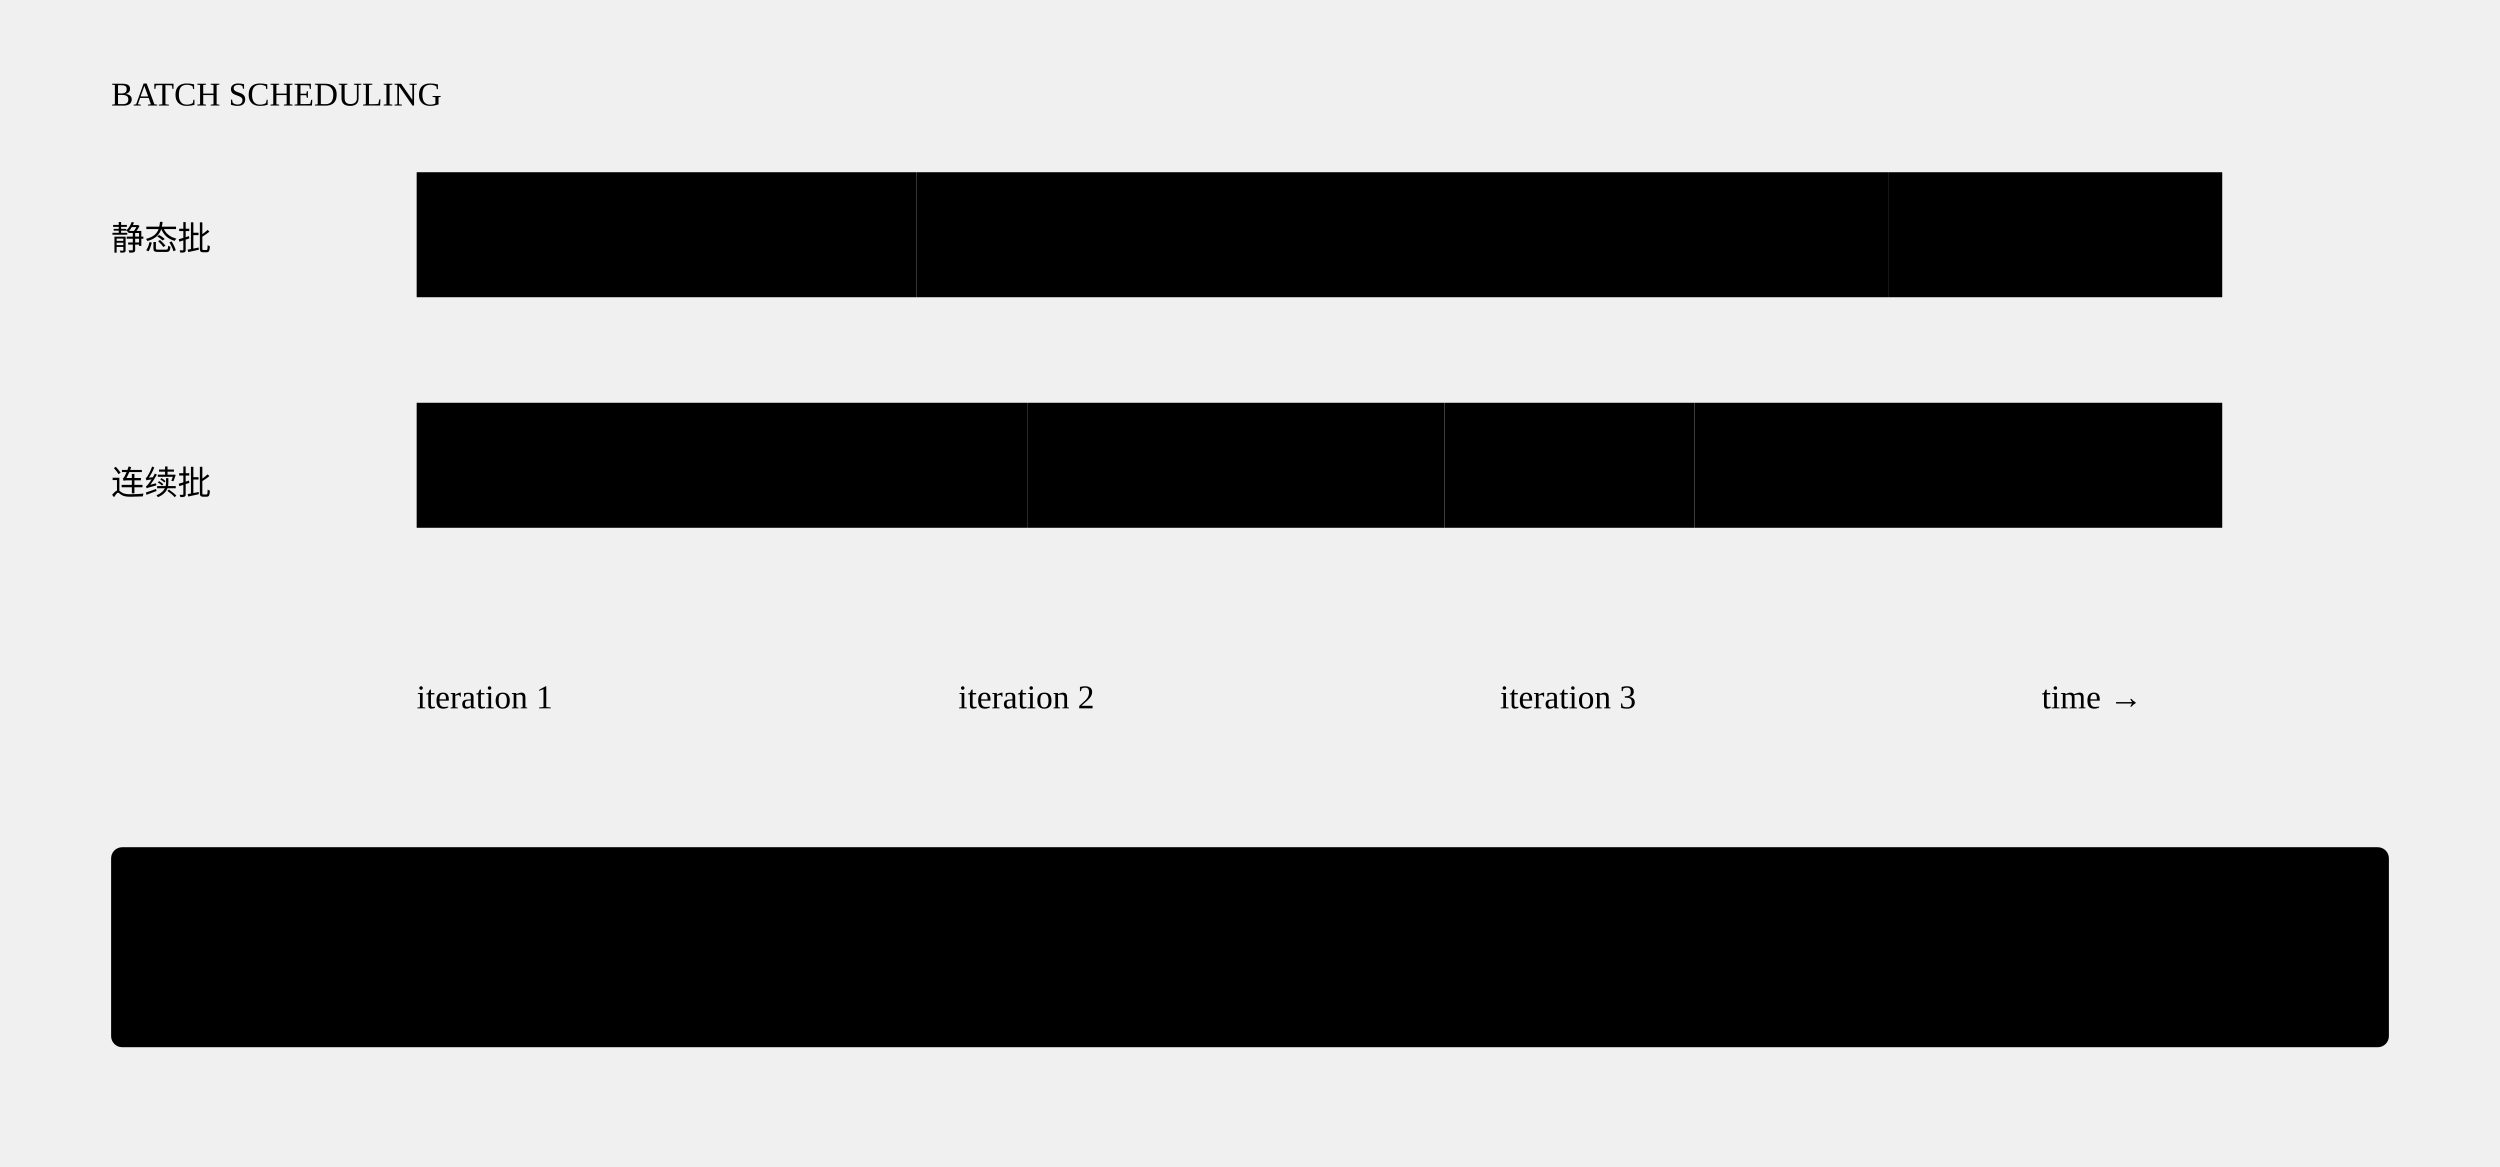
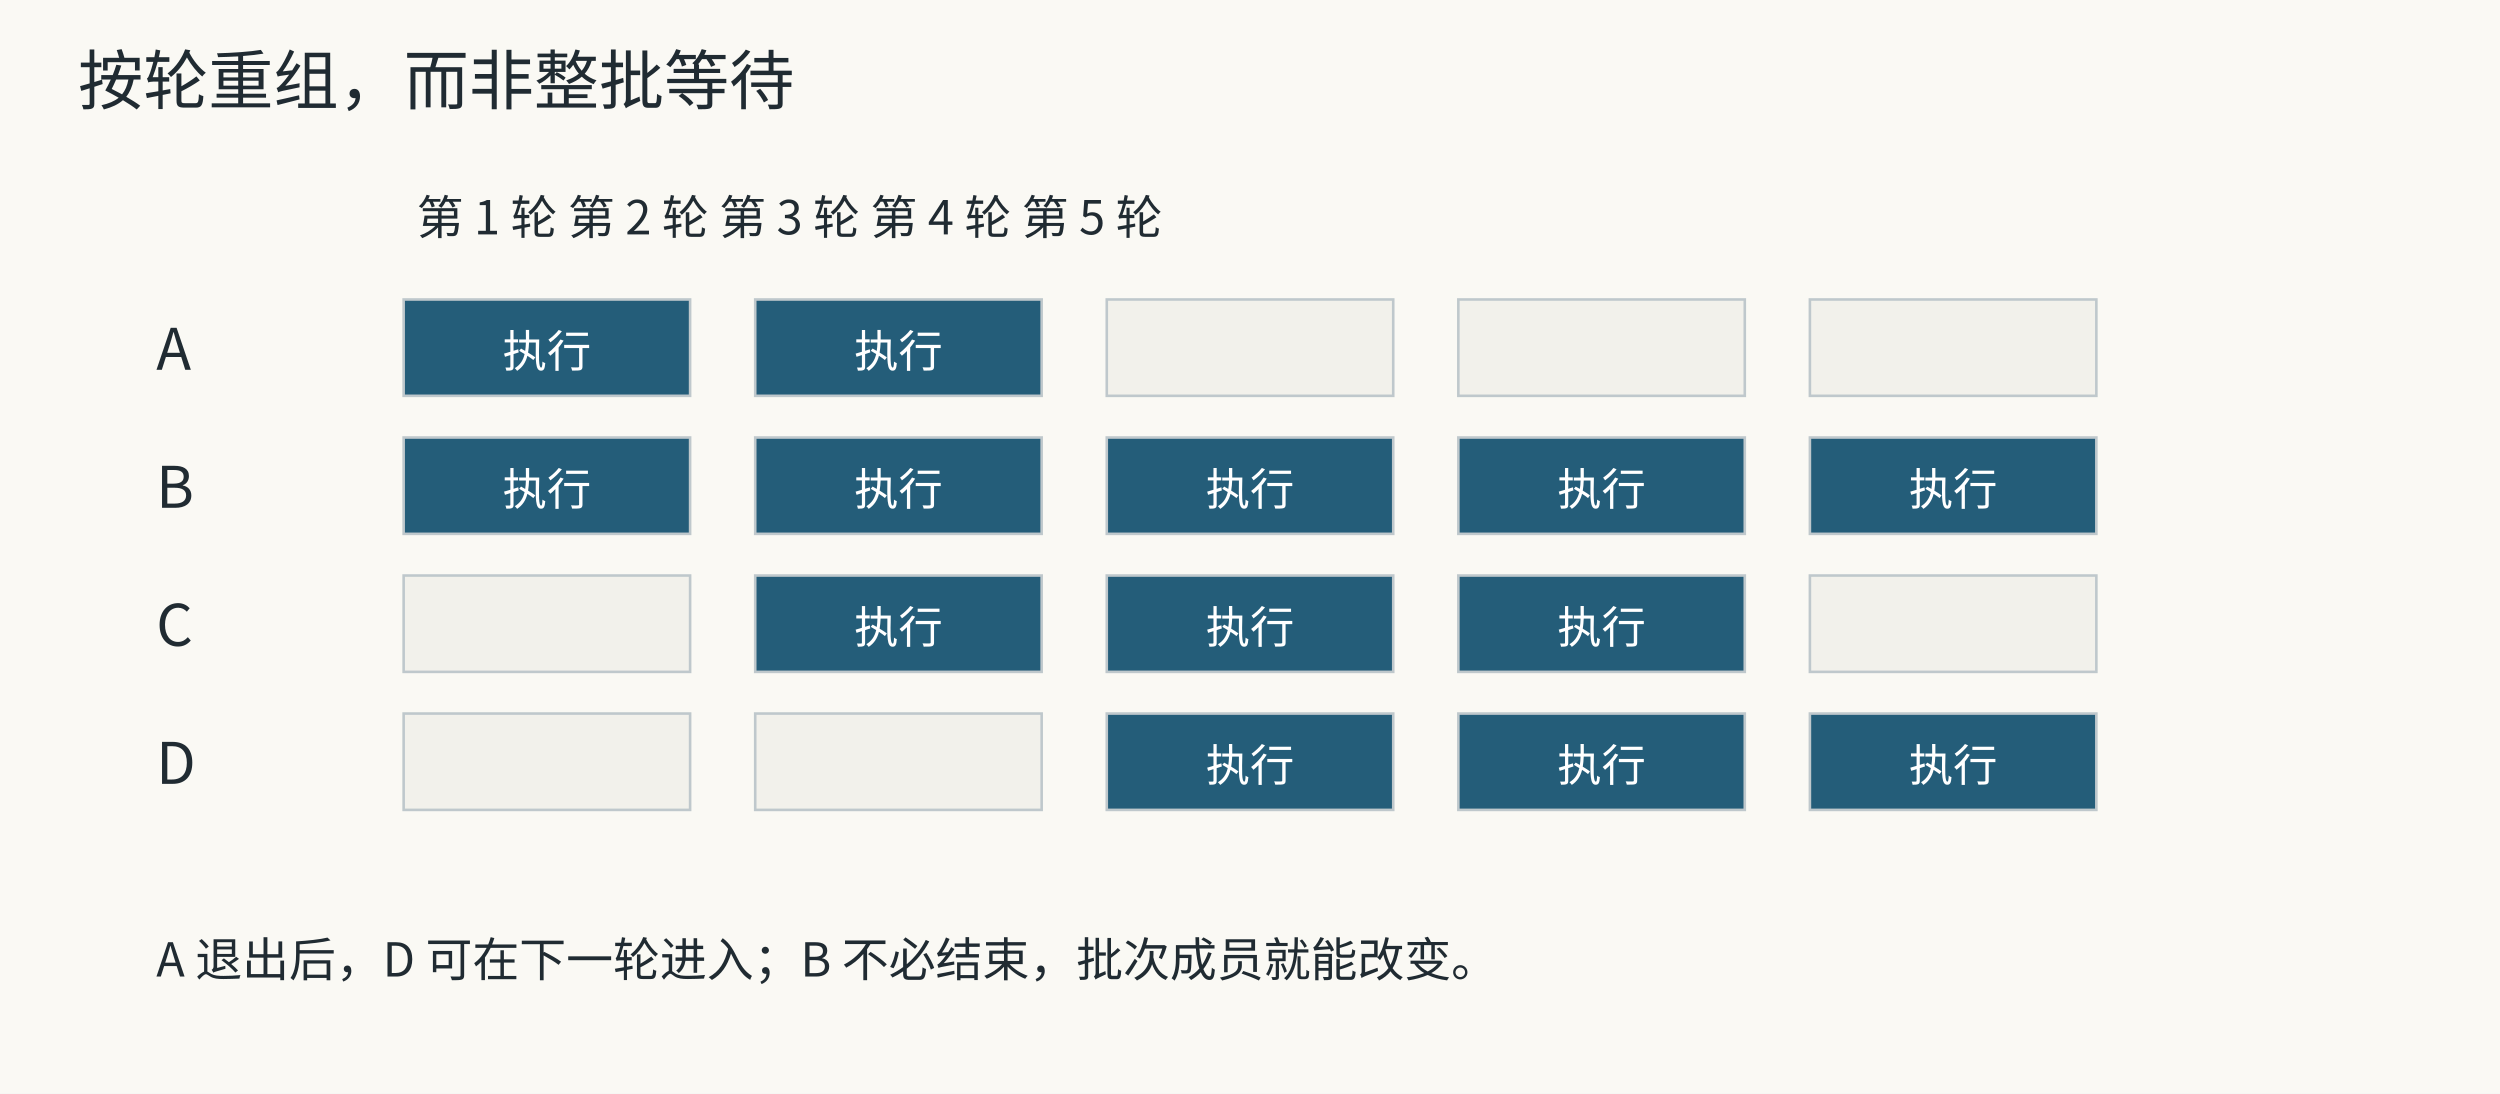
- <svg viewBox="0 0 900 420" role="img" aria-label="静态批处理与连续批处理时间线对比">
-   <text x="40" y="38" class="eyebrow">BATCH SCHEDULING</text>
-   <text x="40" y="90" class="label">静态批</text>
-   <g class="timeline">
-     <rect x="150" y="62" width="180" height="45" class="seg one" />
-     <rect x="330" y="62" width="350" height="45" class="seg two" />
-     <rect x="680" y="62" width="120" height="45" class="seg four" />
+ <svg xmlns="http://www.w3.org/2000/svg" viewBox="0 0 960 420" role="img" aria-label="按轮重组，而非整批等待">
+   <rect width="960" height="420" fill="#faf9f4" />
+   <g font-family="Noto Sans CJK SC,system-ui,sans-serif">
+     <text x="30" y="40" font-size="25" fill="#202b32" text-anchor="start">按轮重组，而非整批等待</text>
+     <text x="160" y="90" font-size="18" fill="#202b32" text-anchor="start">第 1 轮       第 2 轮       第 3 轮       第 4 轮       第 5 轮</text>
+     <text x="60" y="142" font-size="22" fill="#202b32" text-anchor="start">A</text>
+     <rect x="155" y="115" width="110" height="37" fill="#245d79" stroke="#bfc8cc" />
+     <text x="210" y="141" font-size="17" fill="white" text-anchor="middle">执行</text>
+     <rect x="290" y="115" width="110" height="37" fill="#245d79" stroke="#bfc8cc" />
+     <text x="345" y="141" font-size="17" fill="white" text-anchor="middle">执行</text>
+     <rect x="425" y="115" width="110" height="37" fill="#f2f1eb" stroke="#bfc8cc" />
+     <rect x="560" y="115" width="110" height="37" fill="#f2f1eb" stroke="#bfc8cc" />
+     <rect x="695" y="115" width="110" height="37" fill="#f2f1eb" stroke="#bfc8cc" />
+     <text x="60" y="195" font-size="22" fill="#202b32" text-anchor="start">B</text>
+     <rect x="155" y="168" width="110" height="37" fill="#245d79" stroke="#bfc8cc" />
+     <text x="210" y="194" font-size="17" fill="white" text-anchor="middle">执行</text>
+     <rect x="290" y="168" width="110" height="37" fill="#245d79" stroke="#bfc8cc" />
+     <text x="345" y="194" font-size="17" fill="white" text-anchor="middle">执行</text>
+     <rect x="425" y="168" width="110" height="37" fill="#245d79" stroke="#bfc8cc" />
+     <text x="480" y="194" font-size="17" fill="white" text-anchor="middle">执行</text>
+     <rect x="560" y="168" width="110" height="37" fill="#245d79" stroke="#bfc8cc" />
+     <text x="615" y="194" font-size="17" fill="white" text-anchor="middle">执行</text>
+     <rect x="695" y="168" width="110" height="37" fill="#245d79" stroke="#bfc8cc" />
+     <text x="750" y="194" font-size="17" fill="white" text-anchor="middle">执行</text>
+     <text x="60" y="248" font-size="22" fill="#202b32" text-anchor="start">C</text>
+     <rect x="155" y="221" width="110" height="37" fill="#f2f1eb" stroke="#bfc8cc" />
+     <rect x="290" y="221" width="110" height="37" fill="#245d79" stroke="#bfc8cc" />
+     <text x="345" y="247" font-size="17" fill="white" text-anchor="middle">执行</text>
+     <rect x="425" y="221" width="110" height="37" fill="#245d79" stroke="#bfc8cc" />
+     <text x="480" y="247" font-size="17" fill="white" text-anchor="middle">执行</text>
+     <rect x="560" y="221" width="110" height="37" fill="#245d79" stroke="#bfc8cc" />
+     <text x="615" y="247" font-size="17" fill="white" text-anchor="middle">执行</text>
+     <rect x="695" y="221" width="110" height="37" fill="#f2f1eb" stroke="#bfc8cc" />
+     <text x="60" y="301" font-size="22" fill="#202b32" text-anchor="start">D</text>
+     <rect x="155" y="274" width="110" height="37" fill="#f2f1eb" stroke="#bfc8cc" />
+     <rect x="290" y="274" width="110" height="37" fill="#f2f1eb" stroke="#bfc8cc" />
+     <rect x="425" y="274" width="110" height="37" fill="#245d79" stroke="#bfc8cc" />
+     <text x="480" y="300" font-size="17" fill="white" text-anchor="middle">执行</text>
+     <rect x="560" y="274" width="110" height="37" fill="#245d79" stroke="#bfc8cc" />
+     <text x="615" y="300" font-size="17" fill="white" text-anchor="middle">执行</text>
+     <rect x="695" y="274" width="110" height="37" fill="#245d79" stroke="#bfc8cc" />
+     <text x="750" y="300" font-size="17" fill="white" text-anchor="middle">执行</text>
+     <text x="60" y="375" font-size="18" fill="#202b32" text-anchor="start">A 退出后，D 可在下一轮进入；B 不必结束，批次成员就能改变。</text>
  </g>
-   <text x="240" y="90" text-anchor="middle" class="small">短请求已完成</text>
-   <text x="505" y="90" text-anchor="middle" class="small">等待最长请求</text>
-   <text x="40" y="178" class="label">连续批</text>
-   <g class="timeline">
-     <rect x="150" y="145" width="120" height="45" class="seg one" />
-     <rect x="270" y="145" width="100" height="45" class="seg three" />
-     <rect x="370" y="145" width="150" height="45" class="seg two" />
-     <rect x="520" y="145" width="90" height="45" class="seg five" />
-     <rect x="610" y="145" width="190" height="45" class="seg one" />
-   </g>
-   <g class="small center">
-     <text x="210" y="173">A</text>
-     <text x="320" y="173">C 进入</text>
-     <text x="445" y="173">B</text>
-     <text x="565" y="173">D 进入</text>
-     <text x="705" y="173">混合执行</text>
-   </g>
-   <g class="axis">
-     <path d="M150 230H810" />
-   </g>
-   <text x="150" y="255" class="small">iteration 1</text>
-   <text x="345" y="255" class="small">iteration 2</text>
-   <text x="540" y="255" class="small">iteration 3</text>
-   <text x="735" y="255" class="small">time →</text>
-   <g class="box soft">
-     <rect x="40" y="305" width="820" height="72" rx="4" />
-   </g>
-   <text x="70" y="334" class="label">每轮重新装批</text>
-   <text x="70" y="359" class="small">完成的序列立即离开，新请求可进入；token budget 与 KV block 成为调度约束。</text>
</svg>
